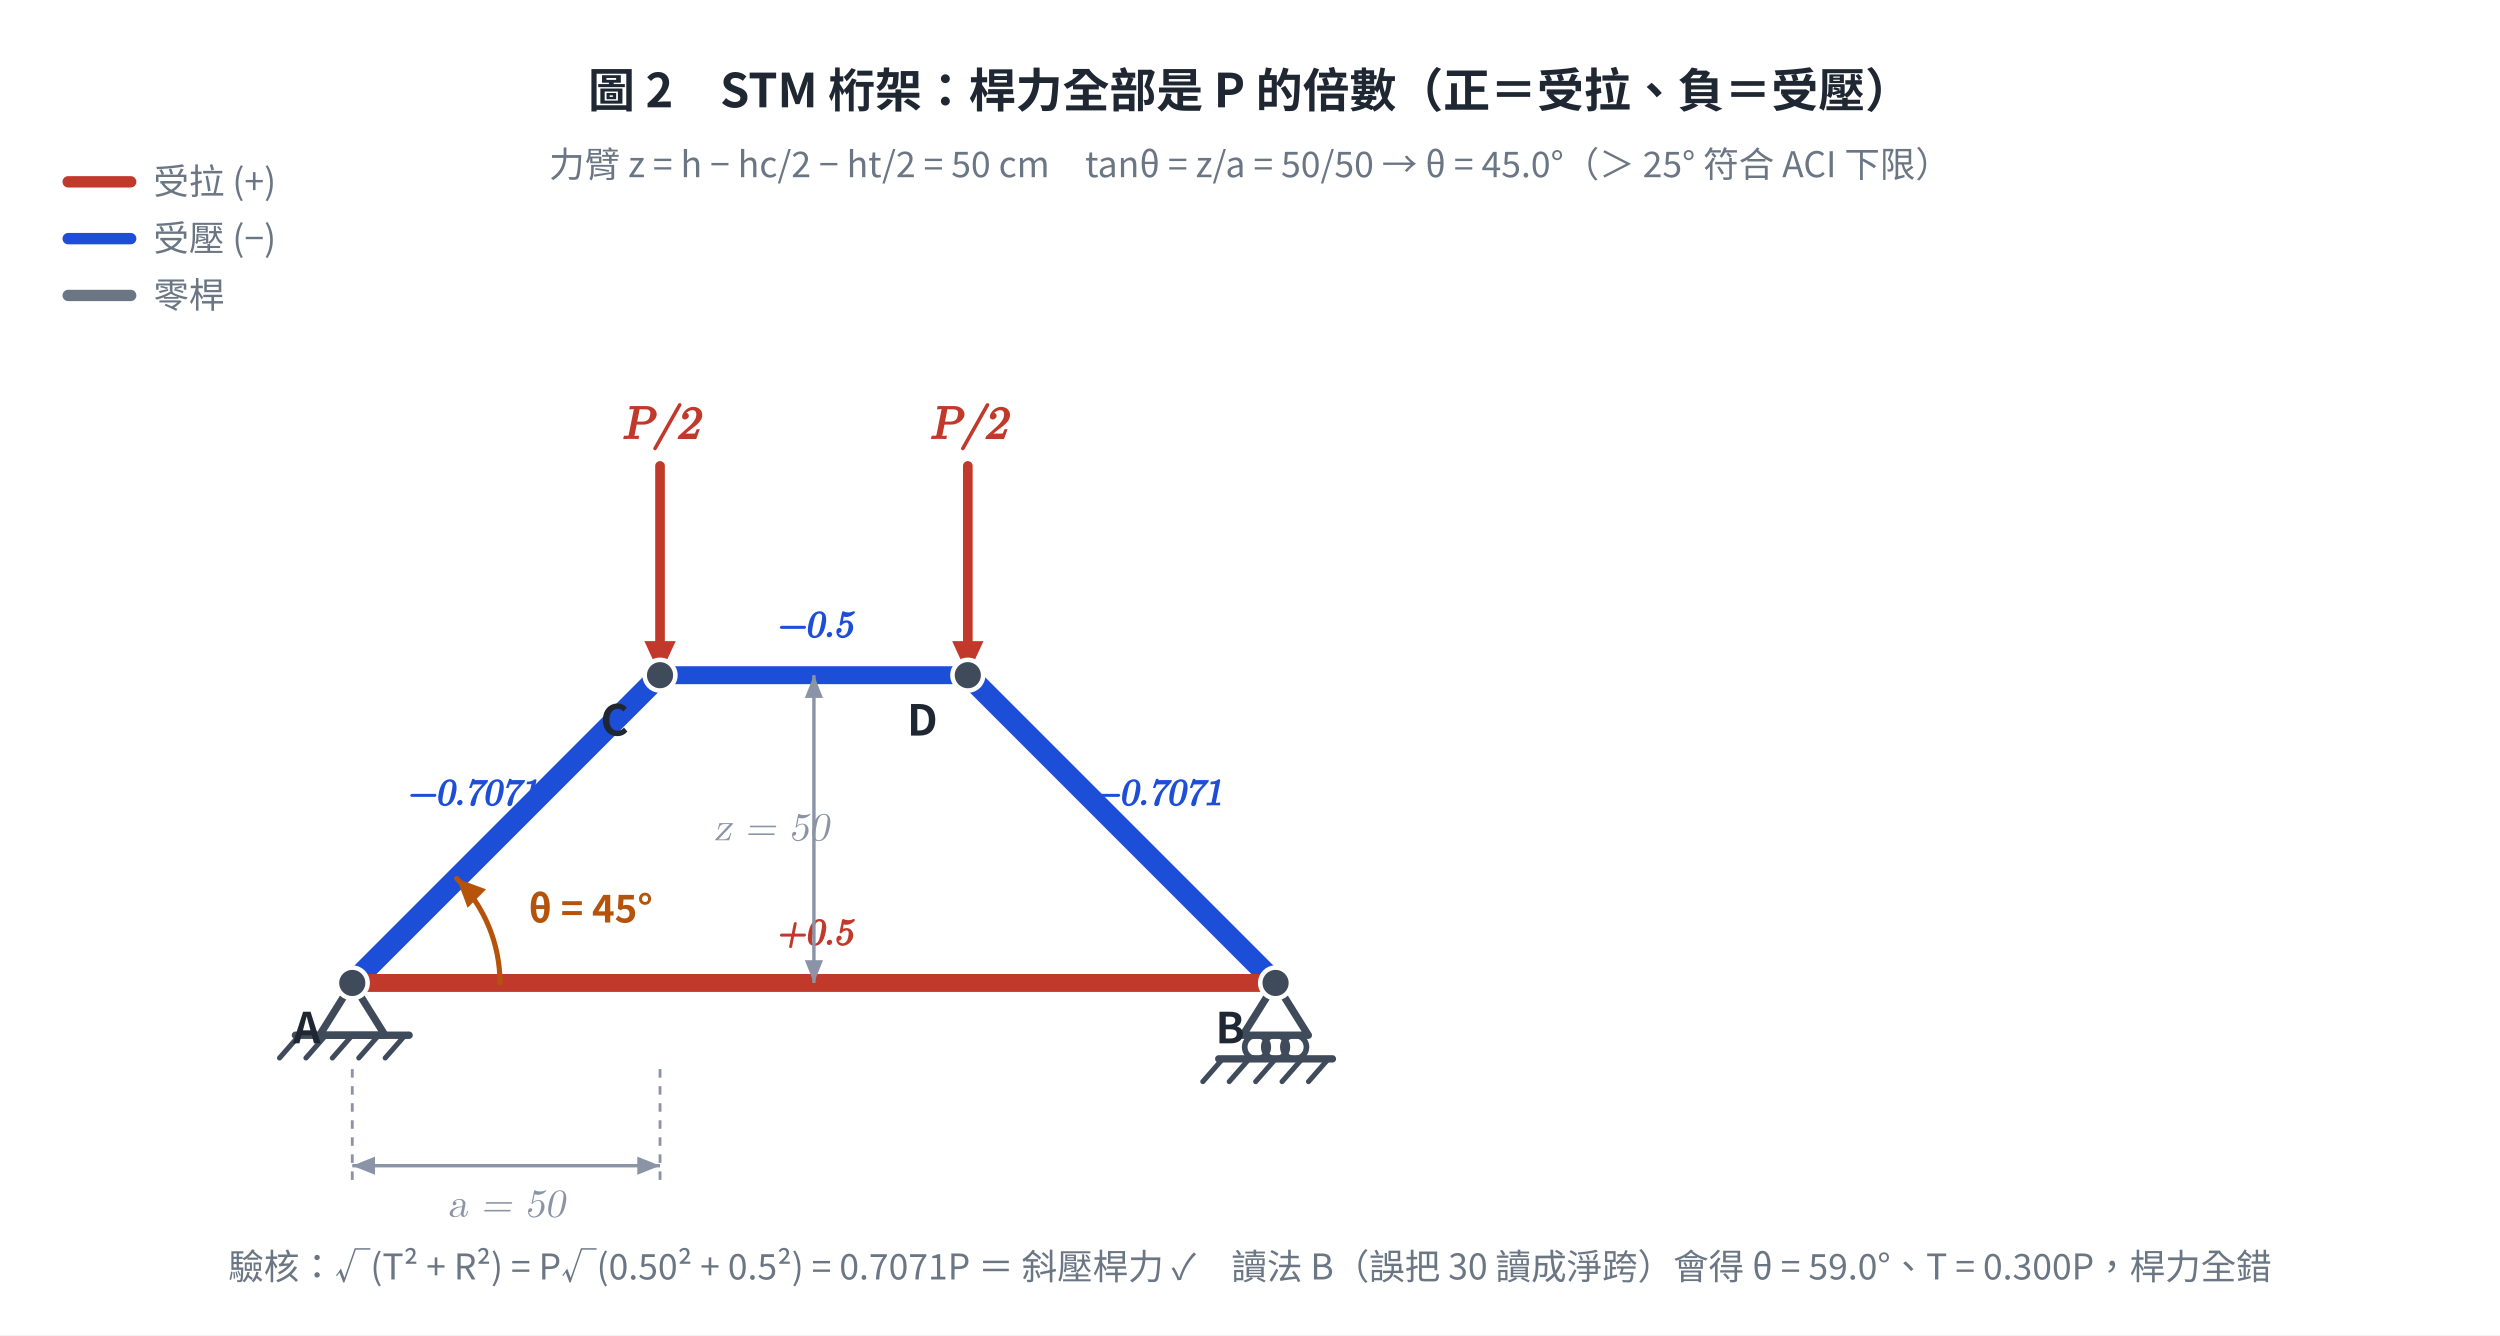
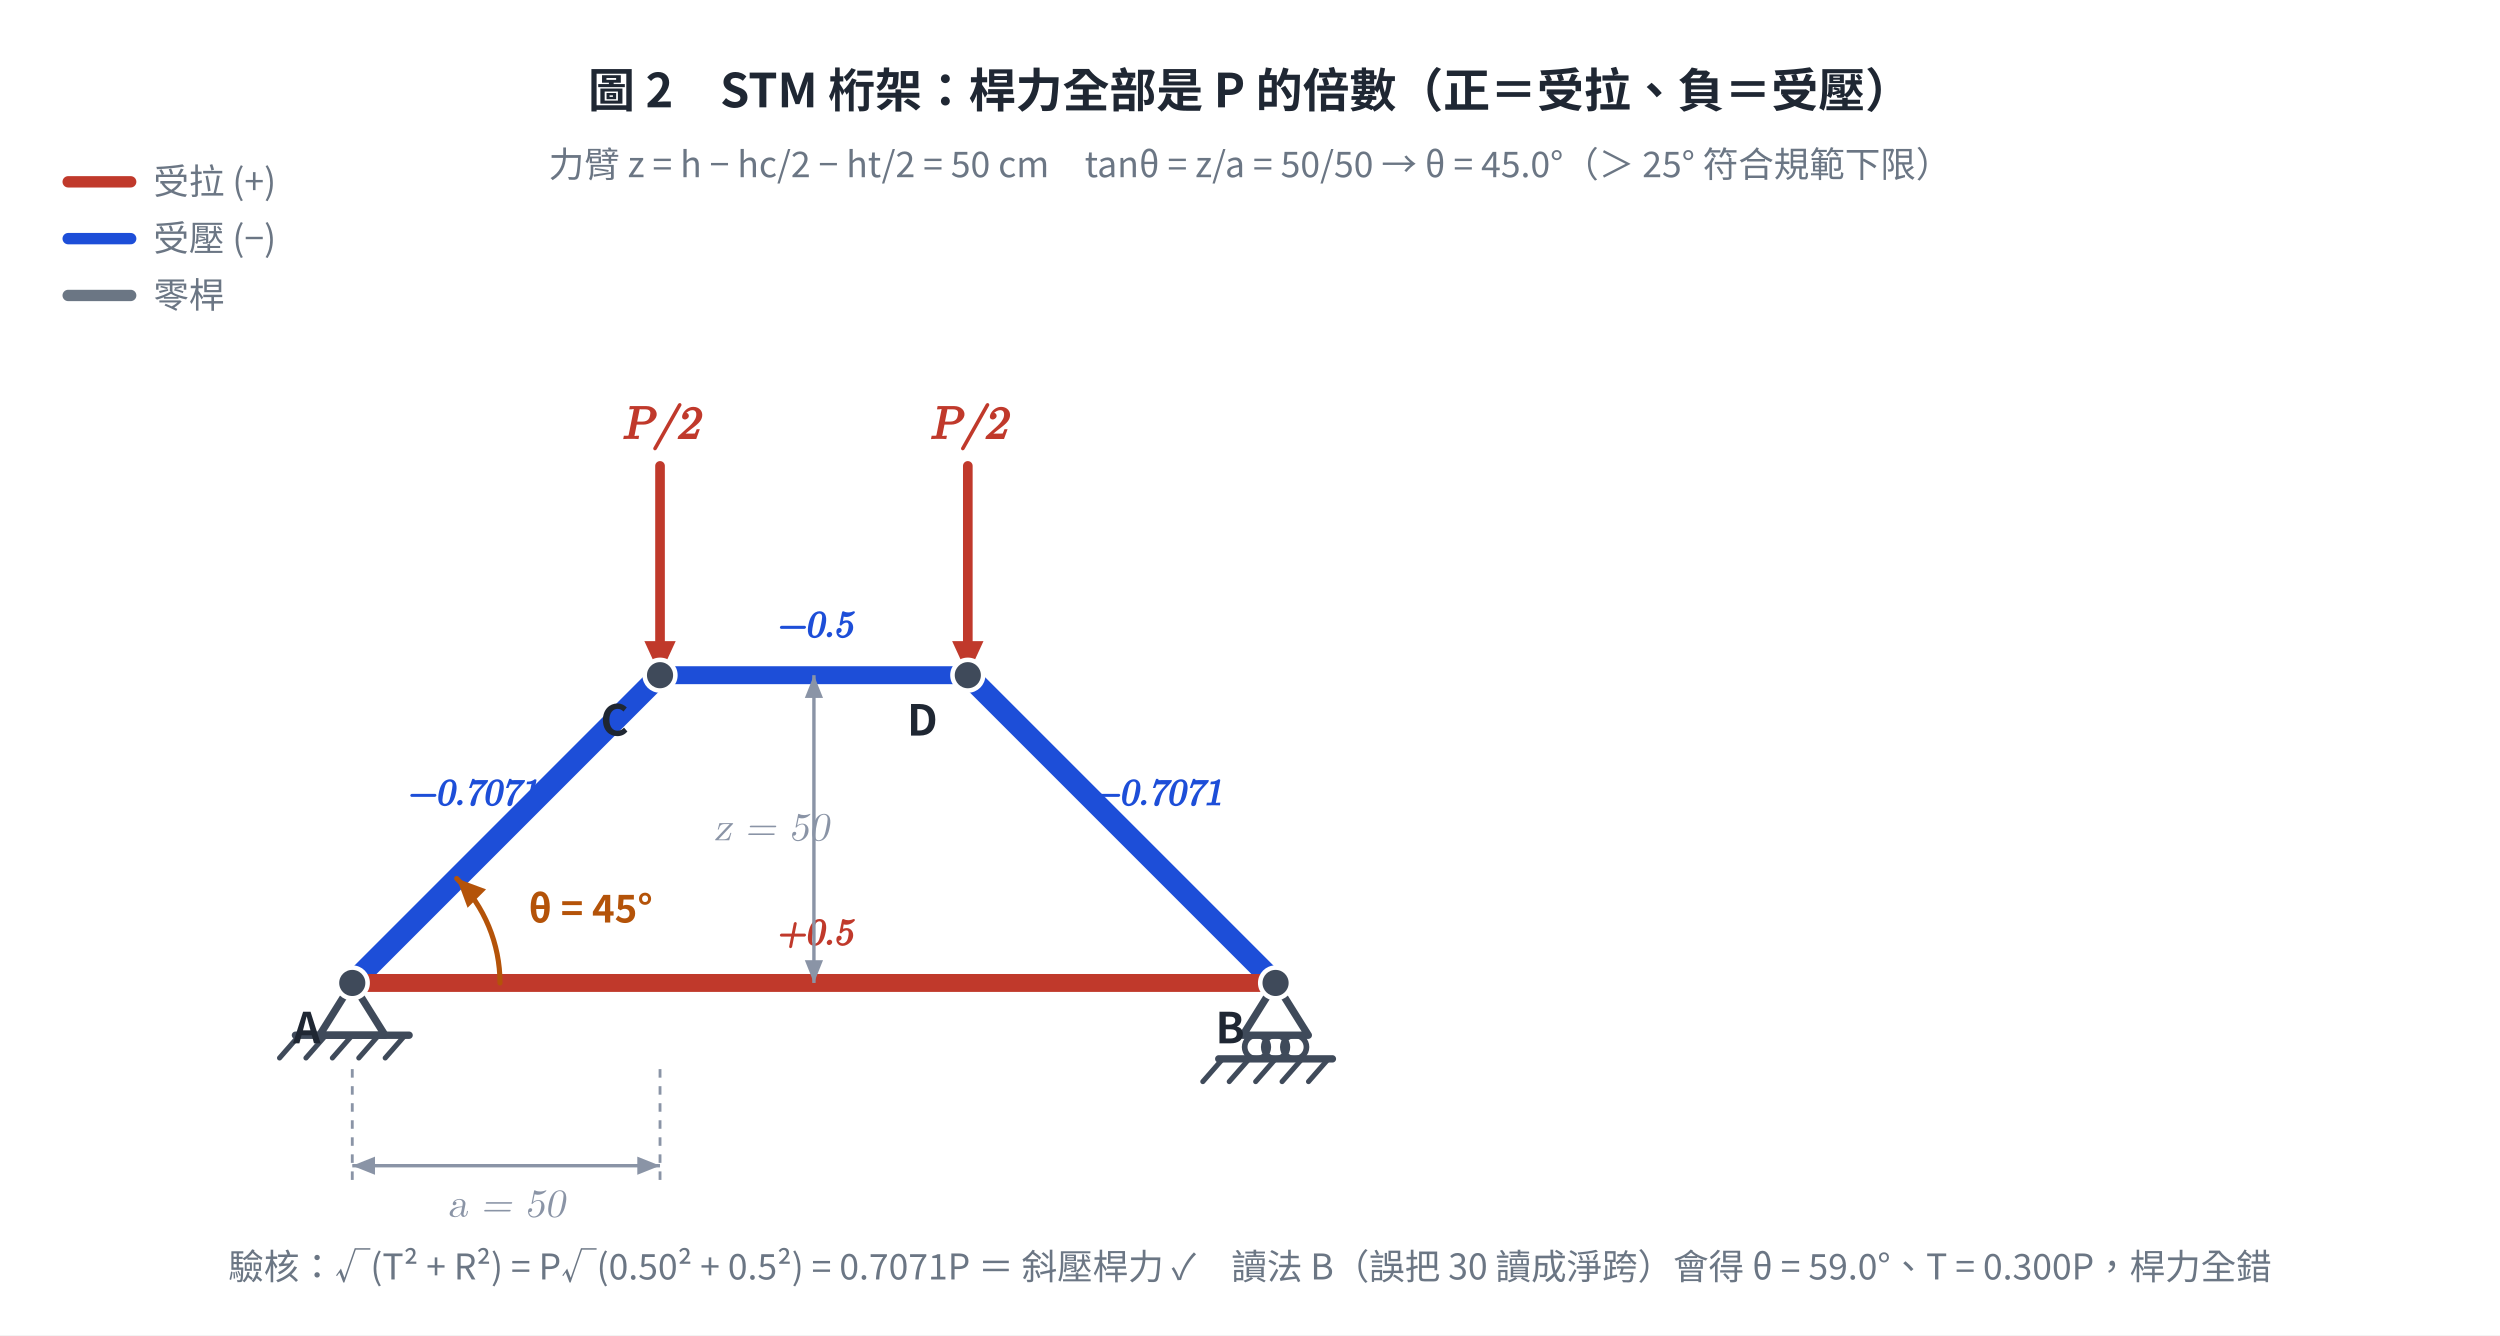
<svg xmlns="http://www.w3.org/2000/svg" width="880" height="470" viewBox="0 0 880 470">
  <rect width="880" height="470" fill="#FFFFFF" />
  <line x1="124.00" y1="346.00" x2="232.33" y2="237.67" stroke="#1D4ED8" stroke-width="7.6" stroke-linecap="butt" opacity="1.0" />
  <text x="166.15" y="279.81" font-family="'Latin Modern Math','Cambria Math','Times New Roman','Nimbus Roman',serif" font-size="13" fill="#1D4ED8" text-anchor="middle" dominant-baseline="middle" font-weight="700" font-style="italic">−0.7071</text>
  <line x1="232.33" y1="237.67" x2="340.67" y2="237.67" stroke="#1D4ED8" stroke-width="6.311" stroke-linecap="butt" opacity="1.0" />
  <text x="286.50" y="220.67" font-family="'Latin Modern Math','Cambria Math','Times New Roman','Nimbus Roman',serif" font-size="13" fill="#1D4ED8" text-anchor="middle" dominant-baseline="middle" font-weight="700" font-style="italic">−0.5</text>
  <line x1="340.67" y1="237.67" x2="449.00" y2="346.00" stroke="#1D4ED8" stroke-width="7.6" stroke-linecap="butt" opacity="1.0" />
  <text x="406.85" y="279.81" font-family="'Latin Modern Math','Cambria Math','Times New Roman','Nimbus Roman',serif" font-size="13" fill="#1D4ED8" text-anchor="middle" dominant-baseline="middle" font-weight="700" font-style="italic">−0.7071</text>
  <line x1="124.00" y1="346.00" x2="449.00" y2="346.00" stroke="#C0392B" stroke-width="6.311" stroke-linecap="butt" opacity="1.0" />
  <text x="286.50" y="329.00" font-family="'Latin Modern Math','Cambria Math','Times New Roman','Nimbus Roman',serif" font-size="13" fill="#C0392B" text-anchor="middle" dominant-baseline="middle" font-weight="700" font-style="italic">+0.5</text>
  <polygon points="124.00,346.00 112.48,364.40 135.52,364.40" fill="none" stroke="#3F4A5A" stroke-width="2.6" stroke-linejoin="round" />
  <line x1="104.00" y1="364.40" x2="144.00" y2="364.40" stroke="#3F4A5A" stroke-width="2.6" stroke-linecap="round" />
  <line x1="105.40" y1="364.40" x2="98.40" y2="372.40" stroke="#3F4A5A" stroke-width="1.8" stroke-linecap="round" />
  <line x1="114.70" y1="364.40" x2="107.70" y2="372.40" stroke="#3F4A5A" stroke-width="1.8" stroke-linecap="round" />
  <line x1="124.00" y1="364.40" x2="117.00" y2="372.40" stroke="#3F4A5A" stroke-width="1.8" stroke-linecap="round" />
  <line x1="133.30" y1="364.40" x2="126.30" y2="372.40" stroke="#3F4A5A" stroke-width="1.8" stroke-linecap="round" />
  <line x1="142.60" y1="364.40" x2="135.60" y2="372.40" stroke="#3F4A5A" stroke-width="1.8" stroke-linecap="round" />
  <polygon points="449.00,346.00 437.48,364.40 460.52,364.40" fill="none" stroke="#3F4A5A" stroke-width="2.6" stroke-linejoin="round" />
  <circle cx="442.28" cy="368.56" r="4.16" fill="none" stroke="#3F4A5A" stroke-width="2" />
  <circle cx="449.00" cy="368.56" r="4.16" fill="none" stroke="#3F4A5A" stroke-width="2" />
  <circle cx="455.72" cy="368.56" r="4.16" fill="none" stroke="#3F4A5A" stroke-width="2" />
  <line x1="429.00" y1="372.72" x2="469.00" y2="372.72" stroke="#3F4A5A" stroke-width="2.6" stroke-linecap="round" />
  <line x1="430.40" y1="372.72" x2="423.40" y2="380.72" stroke="#3F4A5A" stroke-width="1.8" stroke-linecap="round" />
  <line x1="439.70" y1="372.72" x2="432.70" y2="380.72" stroke="#3F4A5A" stroke-width="1.8" stroke-linecap="round" />
  <line x1="449.00" y1="372.72" x2="442.00" y2="380.72" stroke="#3F4A5A" stroke-width="1.8" stroke-linecap="round" />
  <line x1="458.30" y1="372.72" x2="451.30" y2="380.72" stroke="#3F4A5A" stroke-width="1.8" stroke-linecap="round" />
  <line x1="467.60" y1="372.72" x2="460.60" y2="380.72" stroke="#3F4A5A" stroke-width="1.8" stroke-linecap="round" />
  <line x1="232.33" y1="164.00" x2="232.33" y2="225.67" stroke="#C0392B" stroke-width="3.4" stroke-linecap="round" />
  <polygon points="232.33,237.67 226.81,225.67 237.85,225.67" fill="#C0392B" />
  <text x="232.33" y="150.00" font-family="'Latin Modern Math','Cambria Math','Times New Roman','Nimbus Roman',serif" font-size="16" fill="#C0392B" text-anchor="middle" dominant-baseline="middle" font-weight="700" font-style="italic">P/2</text>
  <line x1="340.67" y1="164.00" x2="340.67" y2="225.67" stroke="#C0392B" stroke-width="3.4" stroke-linecap="round" />
  <polygon points="340.67,237.67 335.15,225.67 346.19,225.67" fill="#C0392B" />
  <text x="340.67" y="150.00" font-family="'Latin Modern Math','Cambria Math','Times New Roman','Nimbus Roman',serif" font-size="16" fill="#C0392B" text-anchor="middle" dominant-baseline="middle" font-weight="700" font-style="italic">P/2</text>
  <circle cx="124.00" cy="346.00" r="5.4" fill="#3F4A5A" stroke="#FFFFFF" stroke-width="1.6" />
  <text x="108.00" y="362.00" font-family="'Noto Sans CJK TC','Noto Sans TC','Microsoft JhengHei','PingFang TC','Heiti TC',sans-serif" font-size="15" fill="#1F2733" text-anchor="middle" dominant-baseline="middle" font-weight="700">A</text>
  <circle cx="449.00" cy="346.00" r="5.4" fill="#3F4A5A" stroke="#FFFFFF" stroke-width="1.6" />
  <text x="433.00" y="362.00" font-family="'Noto Sans CJK TC','Noto Sans TC','Microsoft JhengHei','PingFang TC','Heiti TC',sans-serif" font-size="15" fill="#1F2733" text-anchor="middle" dominant-baseline="middle" font-weight="700">B</text>
  <circle cx="232.33" cy="237.67" r="5.4" fill="#3F4A5A" stroke="#FFFFFF" stroke-width="1.6" />
  <text x="216.33" y="253.67" font-family="'Noto Sans CJK TC','Noto Sans TC','Microsoft JhengHei','PingFang TC','Heiti TC',sans-serif" font-size="15" fill="#1F2733" text-anchor="middle" dominant-baseline="middle" font-weight="700">C</text>
  <circle cx="340.67" cy="237.67" r="5.4" fill="#3F4A5A" stroke="#FFFFFF" stroke-width="1.6" />
  <text x="324.67" y="253.67" font-family="'Noto Sans CJK TC','Noto Sans TC','Microsoft JhengHei','PingFang TC','Heiti TC',sans-serif" font-size="15" fill="#1F2733" text-anchor="middle" dominant-baseline="middle" font-weight="700">D</text>
  <line x1="24" y1="64" x2="46" y2="64" stroke="#C0392B" stroke-width="4" stroke-linecap="round" />
  <text x="54.00" y="64.00" font-family="'Noto Sans CJK TC','Noto Sans TC','Microsoft JhengHei','PingFang TC','Heiti TC',sans-serif" font-size="12.5" fill="#6B7684" text-anchor="start" dominant-baseline="middle" font-weight="400">受拉 (+)</text>
  <line x1="24" y1="84" x2="46" y2="84" stroke="#1D4ED8" stroke-width="4" stroke-linecap="round" />
  <text x="54.00" y="84.00" font-family="'Noto Sans CJK TC','Noto Sans TC','Microsoft JhengHei','PingFang TC','Heiti TC',sans-serif" font-size="12.5" fill="#6B7684" text-anchor="start" dominant-baseline="middle" font-weight="400">受壓 (−)</text>
  <line x1="24" y1="104" x2="46" y2="104" stroke="#6B7684" stroke-width="4" stroke-linecap="round" />
  <text x="54.00" y="104.00" font-family="'Noto Sans CJK TC','Noto Sans TC','Microsoft JhengHei','PingFang TC','Heiti TC',sans-serif" font-size="12.5" fill="#6B7684" text-anchor="start" dominant-baseline="middle" font-weight="400">零桿</text>
  <text x="440.00" y="32.00" font-family="'Noto Sans CJK TC','Noto Sans TC','Microsoft JhengHei','PingFang TC','Heiti TC',sans-serif" font-size="16.5" fill="#1F2733" text-anchor="middle" dominant-baseline="middle" font-weight="700">圖 2　STM 桁架：桿力全部是 P 的倍數（正＝受拉、負＝受壓）</text>
-   <text x="440.00" y="58.00" font-family="'Noto Sans CJK TC','Noto Sans TC','Microsoft JhengHei','PingFang TC','Heiti TC',sans-serif" font-size="12.5" fill="#6B7684" text-anchor="middle" dominant-baseline="middle" font-weight="400">力臂 z = h − hc/2 − ht/2 = 50 cm　tanθ = z/a = 50/50 → θ = 45.0°（＞ 25° 符合 ACI 下限）</text>
+   <text x="440.00" y="58.00" font-family="'Noto Sans CJK TC','Noto Sans TC','Microsoft JhengHei','PingFang TC','Heiti TC',sans-serif" font-size="12.5" fill="#6B7684" text-anchor="middle" dominant-baseline="middle" font-weight="400">力臂 z = h − hc/2 − ht/2 = 50 cm　tanθ = z/a = 50/50 → θ = 45.0°（＞ 25° 符合規範下限）</text>
  <path d="M 176.00 346.00 A 52 52 0 0 0 160.77 309.23" fill="none" stroke="#B45309" stroke-width="1.8" stroke-linecap="round" />
  <polygon points="160.77,309.23 171.09,313.05 164.59,319.55" fill="#B45309" />
  <text x="186.00" y="320.00" font-family="'Noto Sans CJK TC','Noto Sans TC','Microsoft JhengHei','PingFang TC','Heiti TC',sans-serif" font-size="13.5" fill="#B45309" text-anchor="start" dominant-baseline="middle" font-weight="700">θ = 45°</text>
  <line x1="286.50" y1="346.00" x2="286.50" y2="346.00" stroke="#8A94A6" stroke-width="1" stroke-dasharray="3 3" />
  <line x1="286.50" y1="237.67" x2="286.50" y2="237.67" stroke="#8A94A6" stroke-width="1" stroke-dasharray="3 3" />
  <line x1="286.50" y1="346.00" x2="286.50" y2="237.67" stroke="#8A94A6" stroke-width="1.2" />
  <polygon points="286.50,346.00 289.70,338.00 283.30,338.00" fill="#8A94A6" />
  <polygon points="286.50,237.67 283.30,245.67 289.70,245.67" fill="#8A94A6" />
  <text x="271.50" y="291.83" font-family="'Latin Modern Math','Cambria Math','Times New Roman','Nimbus Roman',serif" font-size="14" fill="#8A94A6" text-anchor="middle" dominant-baseline="middle" font-weight="400" font-style="italic">z = 50</text>
  <line x1="124.00" y1="376.33" x2="124.00" y2="416.45" stroke="#8A94A6" stroke-width="1" stroke-dasharray="3 3" />
  <line x1="232.33" y1="376.33" x2="232.33" y2="416.45" stroke="#8A94A6" stroke-width="1" stroke-dasharray="3 3" />
  <line x1="124.00" y1="410.33" x2="232.33" y2="410.33" stroke="#8A94A6" stroke-width="1.2" />
  <polygon points="124.00,410.33 132.00,413.53 132.00,407.13" fill="#8A94A6" />
  <polygon points="232.33,410.33 224.33,407.13 224.33,413.53" fill="#8A94A6" />
  <text x="178.17" y="424.33" font-family="'Latin Modern Math','Cambria Math','Times New Roman','Nimbus Roman',serif" font-size="14" fill="#8A94A6" text-anchor="middle" dominant-baseline="middle" font-weight="400" font-style="italic">a = 50</text>
  <text x="440.00" y="446.00" font-family="'Noto Sans CJK TC','Noto Sans TC','Microsoft JhengHei','PingFang TC','Heiti TC',sans-serif" font-size="12.5" fill="#6B7684" text-anchor="middle" dominant-baseline="middle" font-weight="400">驗核：√(T² + R²) = P√(0.50² + 0.5²) = 0.7071P ＝ 斜壓桿力 ✓　讀法 B（誤把 30 讀成淨跨）會得 θ = 59.0°、T = 0.300P，桿力全錯</text>
</svg>
